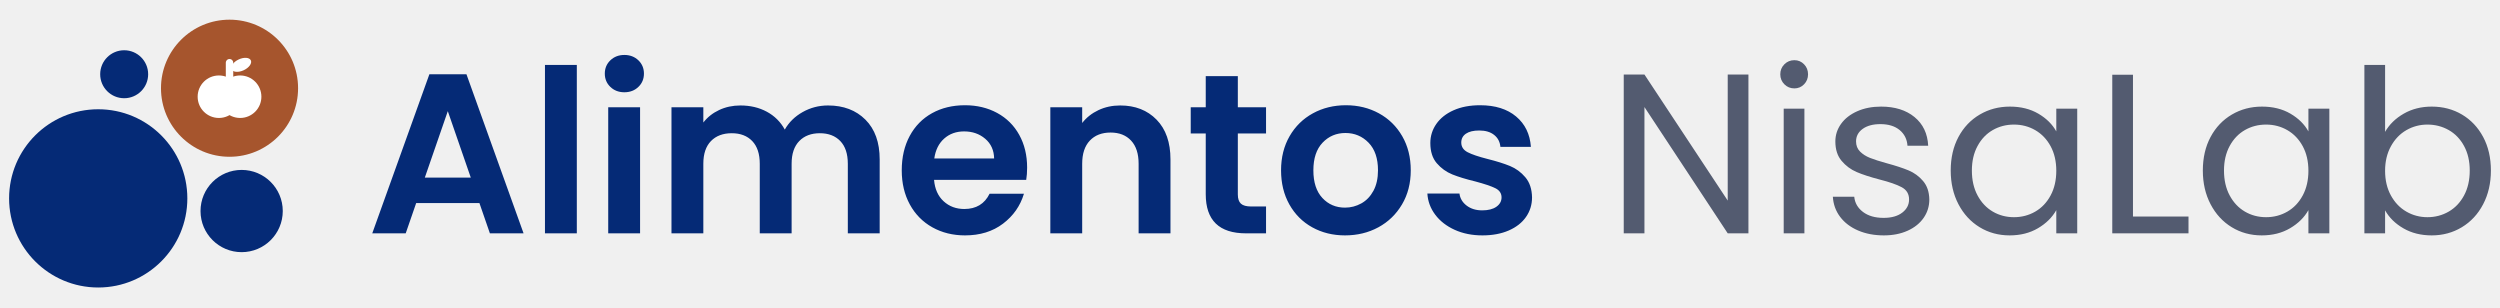
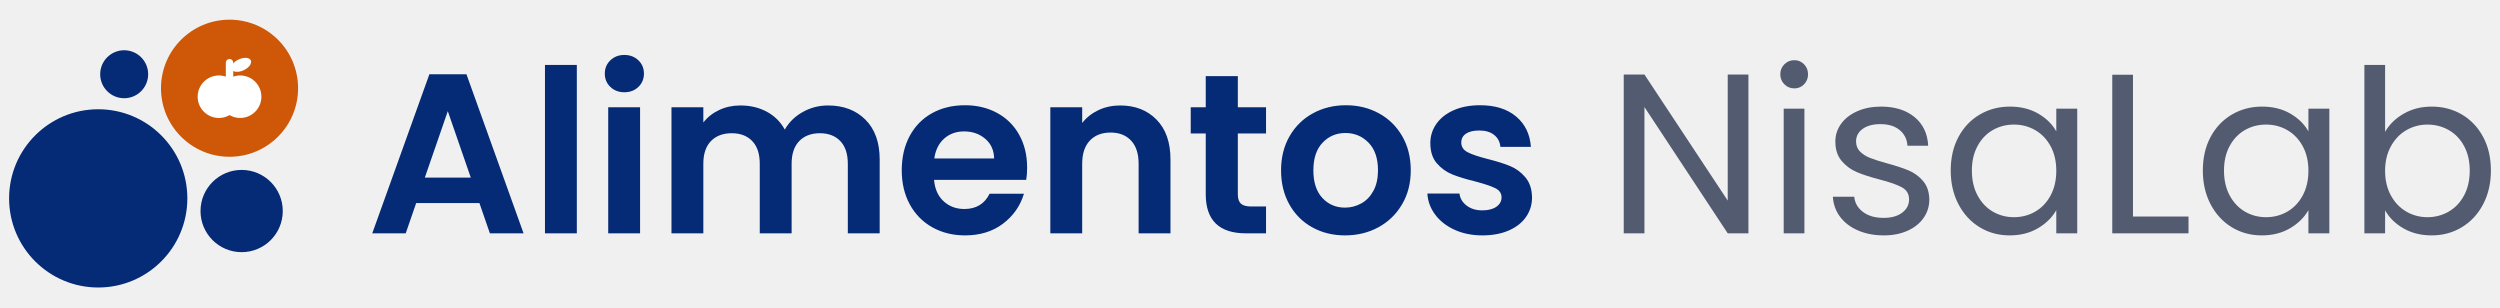
<svg xmlns="http://www.w3.org/2000/svg" viewBox="-4 -4 1098.7 135.0" role="img" aria-label="Alimentos NisaLab">
  <g transform="scale(1.27)">
    <circle cx="30.84" cy="65.5" r="30.84" fill="#052A76" />
    <circle cx="80.47" cy="69.88" r="14.23" fill="#052A76" />
    <circle cx="39.82" cy="22.54" r="8.3" fill="#052A76" />
-     <circle cx="76.28" cy="27.38" r="23.72" fill="#A6552D" />
+     <circle cx="76.28" cy="27.38" r="23.72" fill="#CE5708" />
    <g transform="translate(61.57 12.67) scale(0.7353)">
      <circle cx="15" cy="24" r="10" fill="#fff" />
      <circle cx="25" cy="24" r="10" fill="#fff" />
      <path d="M20 15 V8" stroke="#fff" stroke-width="3.5" stroke-linecap="round" />
      <ellipse cx="25.5" cy="9" rx="5" ry="2.8" fill="#fff" transform="rotate(-25 25.5 9)" />
    </g>
  </g>
  <path d="M206.7 85.25H178.9L174.3 98.55H159.6L184.7 28.65H201.0L226.1 98.55H211.3ZM202.9 74.05 192.8 44.85 182.7 74.05ZM249.5 24.55V98.55H235.5V24.55ZM261.8 28.35Q261.8 24.85 264.25 22.5Q266.7 20.15 270.4 20.15Q274.1 20.15 276.55 22.5Q279 24.85 279 28.35Q279 31.85 276.55 34.2Q274.1 36.55 270.4 36.55Q266.7 36.55 264.25 34.2Q261.8 31.85 261.8 28.35ZM277.3 43.15V98.55H263.3V43.15ZM382.6 66.05V98.55H368.6V67.95Q368.6 61.45 365.3 58.0Q362 54.55 356.3 54.55Q350.6 54.55 347.25 58.0Q343.9 61.45 343.9 67.95V98.55H329.9V67.95Q329.9 61.45 326.6 58.0Q323.3 54.55 317.6 54.55Q311.8 54.55 308.45 58.0Q305.1 61.45 305.1 67.95V98.55H291.1V43.15H305.1V49.85Q307.8 46.35 312.05 44.35Q316.3 42.35 321.4 42.35Q327.9 42.35 333.0 45.1Q338.1 47.85 340.9 52.95Q343.6 48.15 348.75 45.25Q353.9 42.35 359.9 42.35Q370.1 42.35 376.35 48.6Q382.6 54.85 382.6 66.05ZM447 75.05H406.5Q407 81.05 410.7 84.45Q414.4 87.85 419.8 87.85Q427.6 87.85 430.9 81.15H446Q443.6 89.15 436.8 94.3Q430 99.45 420.1 99.45Q412.1 99.45 405.75 95.9Q399.4 92.35 395.85 85.85Q392.3 79.35 392.3 70.85Q392.3 62.25 395.8 55.75Q399.3 49.25 405.6 45.75Q411.9 42.25 420.1 42.25Q428 42.25 434.25 45.65Q440.5 49.05 443.95 55.3Q447.4 61.55 447.4 69.65Q447.4 72.65 447 75.05ZM432.9 65.65Q432.8 60.25 429 57Q425.2 53.75 419.7 53.75Q414.5 53.75 410.95 56.9Q407.4 60.05 406.6 65.65ZM510.4 66.05V98.55H496.4V67.95Q496.4 61.35 493.1 57.8Q489.8 54.25 484.1 54.25Q478.3 54.25 474.95 57.8Q471.6 61.35 471.6 67.95V98.55H457.6V43.15H471.6V50.05Q474.4 46.45 478.75 44.4Q483.1 42.35 488.3 42.35Q498.2 42.35 504.3 48.6Q510.4 54.85 510.4 66.05ZM540 54.65V81.45Q540 84.25 541.35 85.5Q542.7 86.75 545.9 86.75H552.4V98.55H543.6Q525.9 98.55 525.9 81.35V54.65H519.3V43.15H525.9V29.45H540V43.15H552.4V54.65ZM559.0 70.85Q559.0 62.35 562.75 55.85Q566.5 49.35 573.0 45.8Q579.5 42.25 587.5 42.25Q595.5 42.25 602.0 45.8Q608.5 49.35 612.25 55.85Q616.0 62.35 616.0 70.85Q616.0 79.35 612.15 85.85Q608.3 92.35 601.75 95.9Q595.2 99.45 587.1 99.45Q579.1 99.45 572.7 95.9Q566.3 92.35 562.65 85.85Q559.0 79.35 559.0 70.85ZM601.6 70.85Q601.6 62.95 597.45 58.7Q593.3 54.45 587.3 54.45Q581.3 54.45 577.25 58.7Q573.2 62.95 573.2 70.85Q573.2 78.75 577.15 83.0Q581.1 87.25 587.1 87.25Q590.9 87.25 594.25 85.4Q597.6 83.55 599.6 79.85Q601.6 76.15 601.6 70.85ZM623.3 81.05H637.4Q637.8 84.25 640.55 86.35Q643.3 88.45 647.4 88.45Q651.4 88.45 653.65 86.85Q655.9 85.25 655.9 82.75Q655.9 80.05 653.15 78.7Q650.4 77.35 644.4 75.75Q638.2 74.25 634.25 72.65Q630.3 71.05 627.45 67.75Q624.6 64.45 624.6 58.85Q624.6 54.25 627.25 50.45Q629.9 46.65 634.85 44.45Q639.8 42.25 646.5 42.25Q656.4 42.25 662.3 47.2Q668.2 52.15 668.8 60.55H655.4Q655.1 57.25 652.65 55.3Q650.2 53.35 646.1 53.35Q642.3 53.35 640.25 54.75Q638.2 56.15 638.2 58.65Q638.2 61.45 641.0 62.9Q643.8 64.35 649.7 65.85Q655.7 67.35 659.6 68.95Q663.5 70.55 666.35 73.9Q669.2 77.25 669.3 82.75Q669.3 87.55 666.65 91.35Q664.0 95.15 659.05 97.3Q654.1 99.45 647.5 99.45Q640.7 99.45 635.3 97.0Q629.9 94.55 626.75 90.35Q623.6 86.15 623.3 81.05Z" fill="#052A76" />
  <path d="M764.4 98.55H755.3L718.7 43.05V98.55H709.6V28.75H718.7L755.3 84.15V28.75H764.4ZM778.4 28.65Q778.4 26.05 780.2 24.25Q782 22.45 784.6 22.45Q787.1 22.45 788.85 24.25Q790.6 26.05 790.6 28.65Q790.6 31.25 788.85 33.05Q787.1 34.85 784.6 34.85Q782 34.85 780.2 33.05Q778.4 31.25 778.4 28.65ZM789 43.75V98.55H779.9V43.75ZM801.5 82.45H810.9Q811.3 86.55 814.75 89.15Q818.2 91.75 823.8 91.75Q829.0 91.75 832.0 89.45Q835.0 87.15 835.0 83.65Q835.0 80.05 831.8 78.3Q828.6 76.55 821.9 74.85Q815.8 73.25 811.95 71.6Q808.1 69.95 805.35 66.7Q802.6 63.45 802.6 58.15Q802.6 53.95 805.1 50.45Q807.6 46.95 812.2 44.9Q816.8 42.85 822.7 42.85Q831.8 42.85 837.4 47.45Q843.0 52.05 843.4 60.05H834.3Q834.0 55.75 830.85 53.15Q827.7 50.55 822.4 50.55Q817.5 50.55 814.6 52.65Q811.7 54.75 811.7 58.15Q811.7 60.85 813.45 62.6Q815.2 64.35 817.85 65.4Q820.5 66.45 825.2 67.75Q831.1 69.35 834.8 70.9Q838.5 72.45 841.15 75.55Q843.8 78.65 843.9 83.65Q843.9 88.15 841.4 91.75Q838.9 95.35 834.35 97.4Q829.8 99.45 823.9 99.45Q817.6 99.45 812.6 97.3Q807.6 95.15 804.7 91.3Q801.8 87.45 801.5 82.45ZM879.3 42.85Q886.5 42.85 891.8 45.95Q897.1 49.05 899.7 53.75V43.75H908.9V98.55H899.7V88.35Q897.0 93.15 891.65 96.3Q886.3 99.45 879.2 99.45Q871.9 99.45 866.0 95.85Q860.1 92.25 856.7 85.75Q853.3 79.25 853.3 70.95Q853.3 62.55 856.7 56.2Q860.1 49.85 866.05 46.35Q872.0 42.85 879.3 42.85ZM881.1 50.75Q876.0 50.75 871.8 53.15Q867.6 55.55 865.1 60.15Q862.6 64.75 862.6 70.95Q862.6 77.25 865.1 81.9Q867.6 86.55 871.8 89.0Q876.0 91.45 881.1 91.45Q886.2 91.45 890.45 89.0Q894.7 86.55 897.2 81.9Q899.7 77.25 899.7 71.05Q899.7 64.85 897.2 60.25Q894.7 55.65 890.45 53.2Q886.2 50.75 881.1 50.75ZM933.4 91.15H957.8V98.55H924.3V28.85H933.4ZM990.1 42.85Q997.3 42.85 1002.6 45.95Q1007.9 49.05 1010.5 53.75V43.75H1019.7V98.55H1010.5V88.35Q1007.8 93.15 1002.45 96.3Q997.1 99.45 990 99.45Q982.7 99.45 976.8 95.85Q970.9 92.25 967.5 85.75Q964.1 79.25 964.1 70.95Q964.1 62.55 967.5 56.2Q970.9 49.85 976.85 46.35Q982.8 42.85 990.1 42.85ZM991.9 50.75Q986.8 50.75 982.6 53.15Q978.4 55.55 975.9 60.15Q973.4 64.75 973.4 70.95Q973.4 77.25 975.9 81.9Q978.4 86.55 982.6 89.0Q986.8 91.45 991.9 91.45Q997 91.45 1001.25 89.0Q1005.5 86.55 1008 81.9Q1010.5 77.25 1010.5 71.05Q1010.5 64.85 1008 60.25Q1005.5 55.65 1001.25 53.2Q997 50.75 991.9 50.75ZM1064.7 42.85Q1072.1 42.85 1078.0 46.35Q1083.9 49.85 1087.3 56.2Q1090.7 62.55 1090.7 70.95Q1090.7 79.25 1087.3 85.75Q1083.9 92.25 1077.95 95.85Q1072.0 99.45 1064.7 99.45Q1057.6 99.45 1052.25 96.35Q1046.9 93.25 1044.2 88.45V98.55H1035.1V24.55H1044.2V53.95Q1047.0 49.05 1052.4 45.95Q1057.8 42.85 1064.7 42.85ZM1062.8 50.75Q1057.8 50.75 1053.55 53.2Q1049.3 55.65 1046.75 60.3Q1044.2 64.95 1044.2 71.05Q1044.2 77.25 1046.75 81.9Q1049.3 86.55 1053.55 89.0Q1057.8 91.45 1062.8 91.45Q1067.9 91.45 1072.15 89.0Q1076.4 86.55 1078.9 81.9Q1081.4 77.25 1081.4 70.95Q1081.4 64.75 1078.9 60.15Q1076.4 55.55 1072.15 53.15Q1067.9 50.75 1062.8 50.75Z" fill="#535B70" />
</svg>
